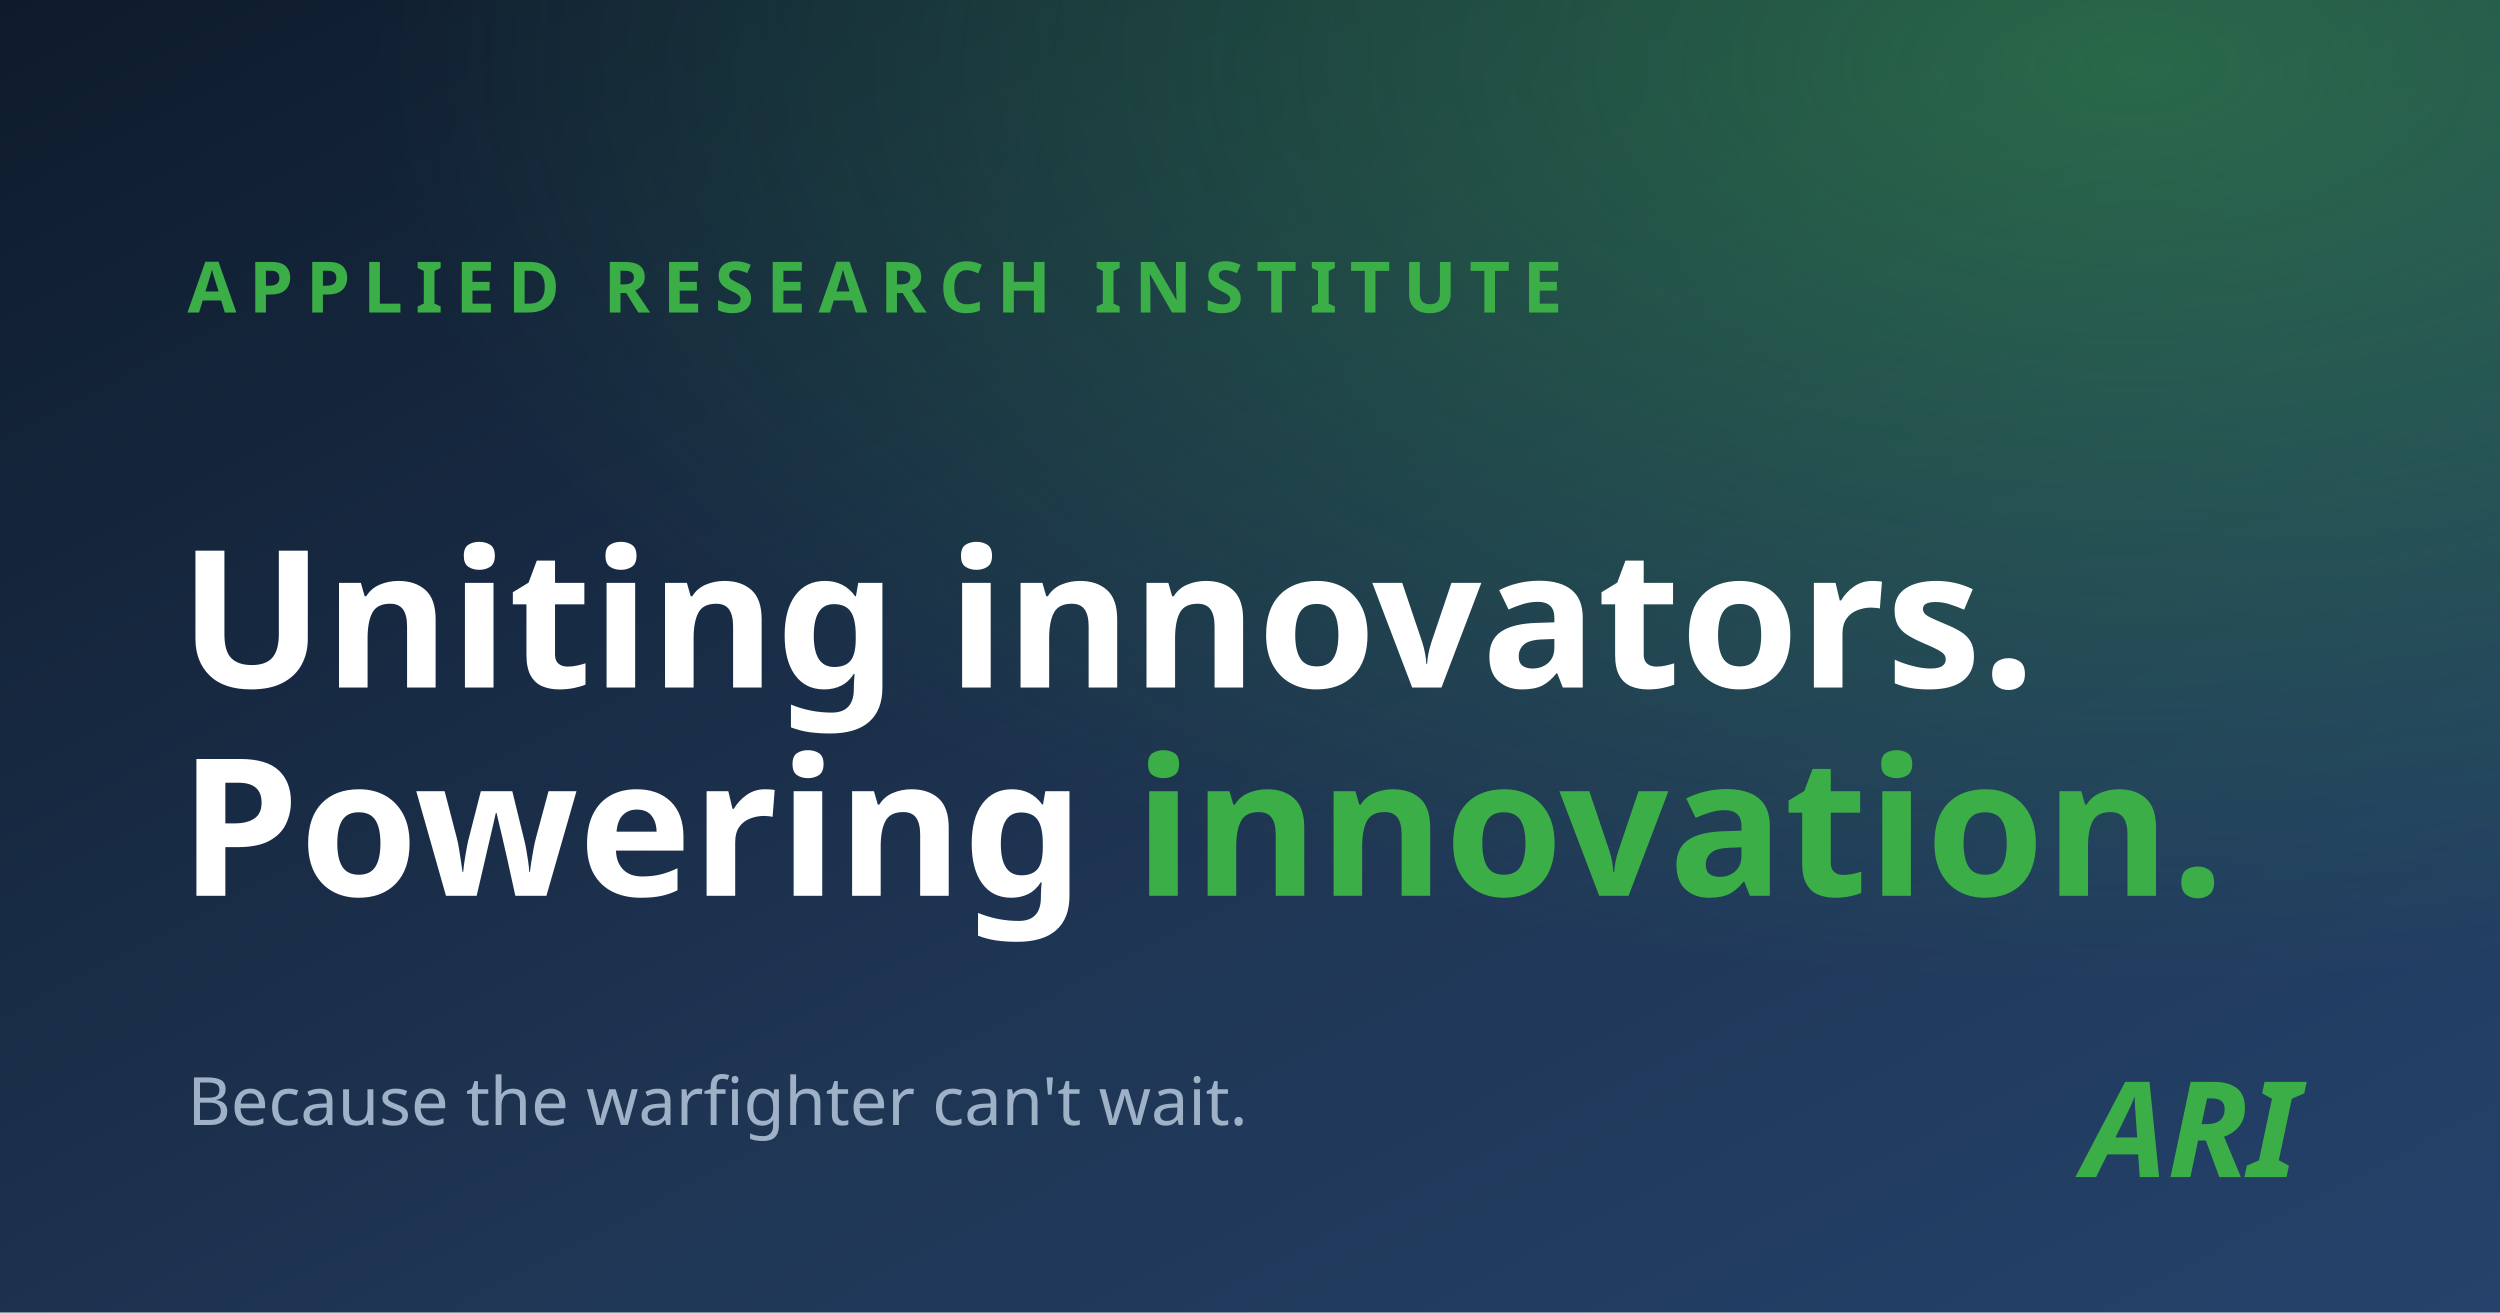
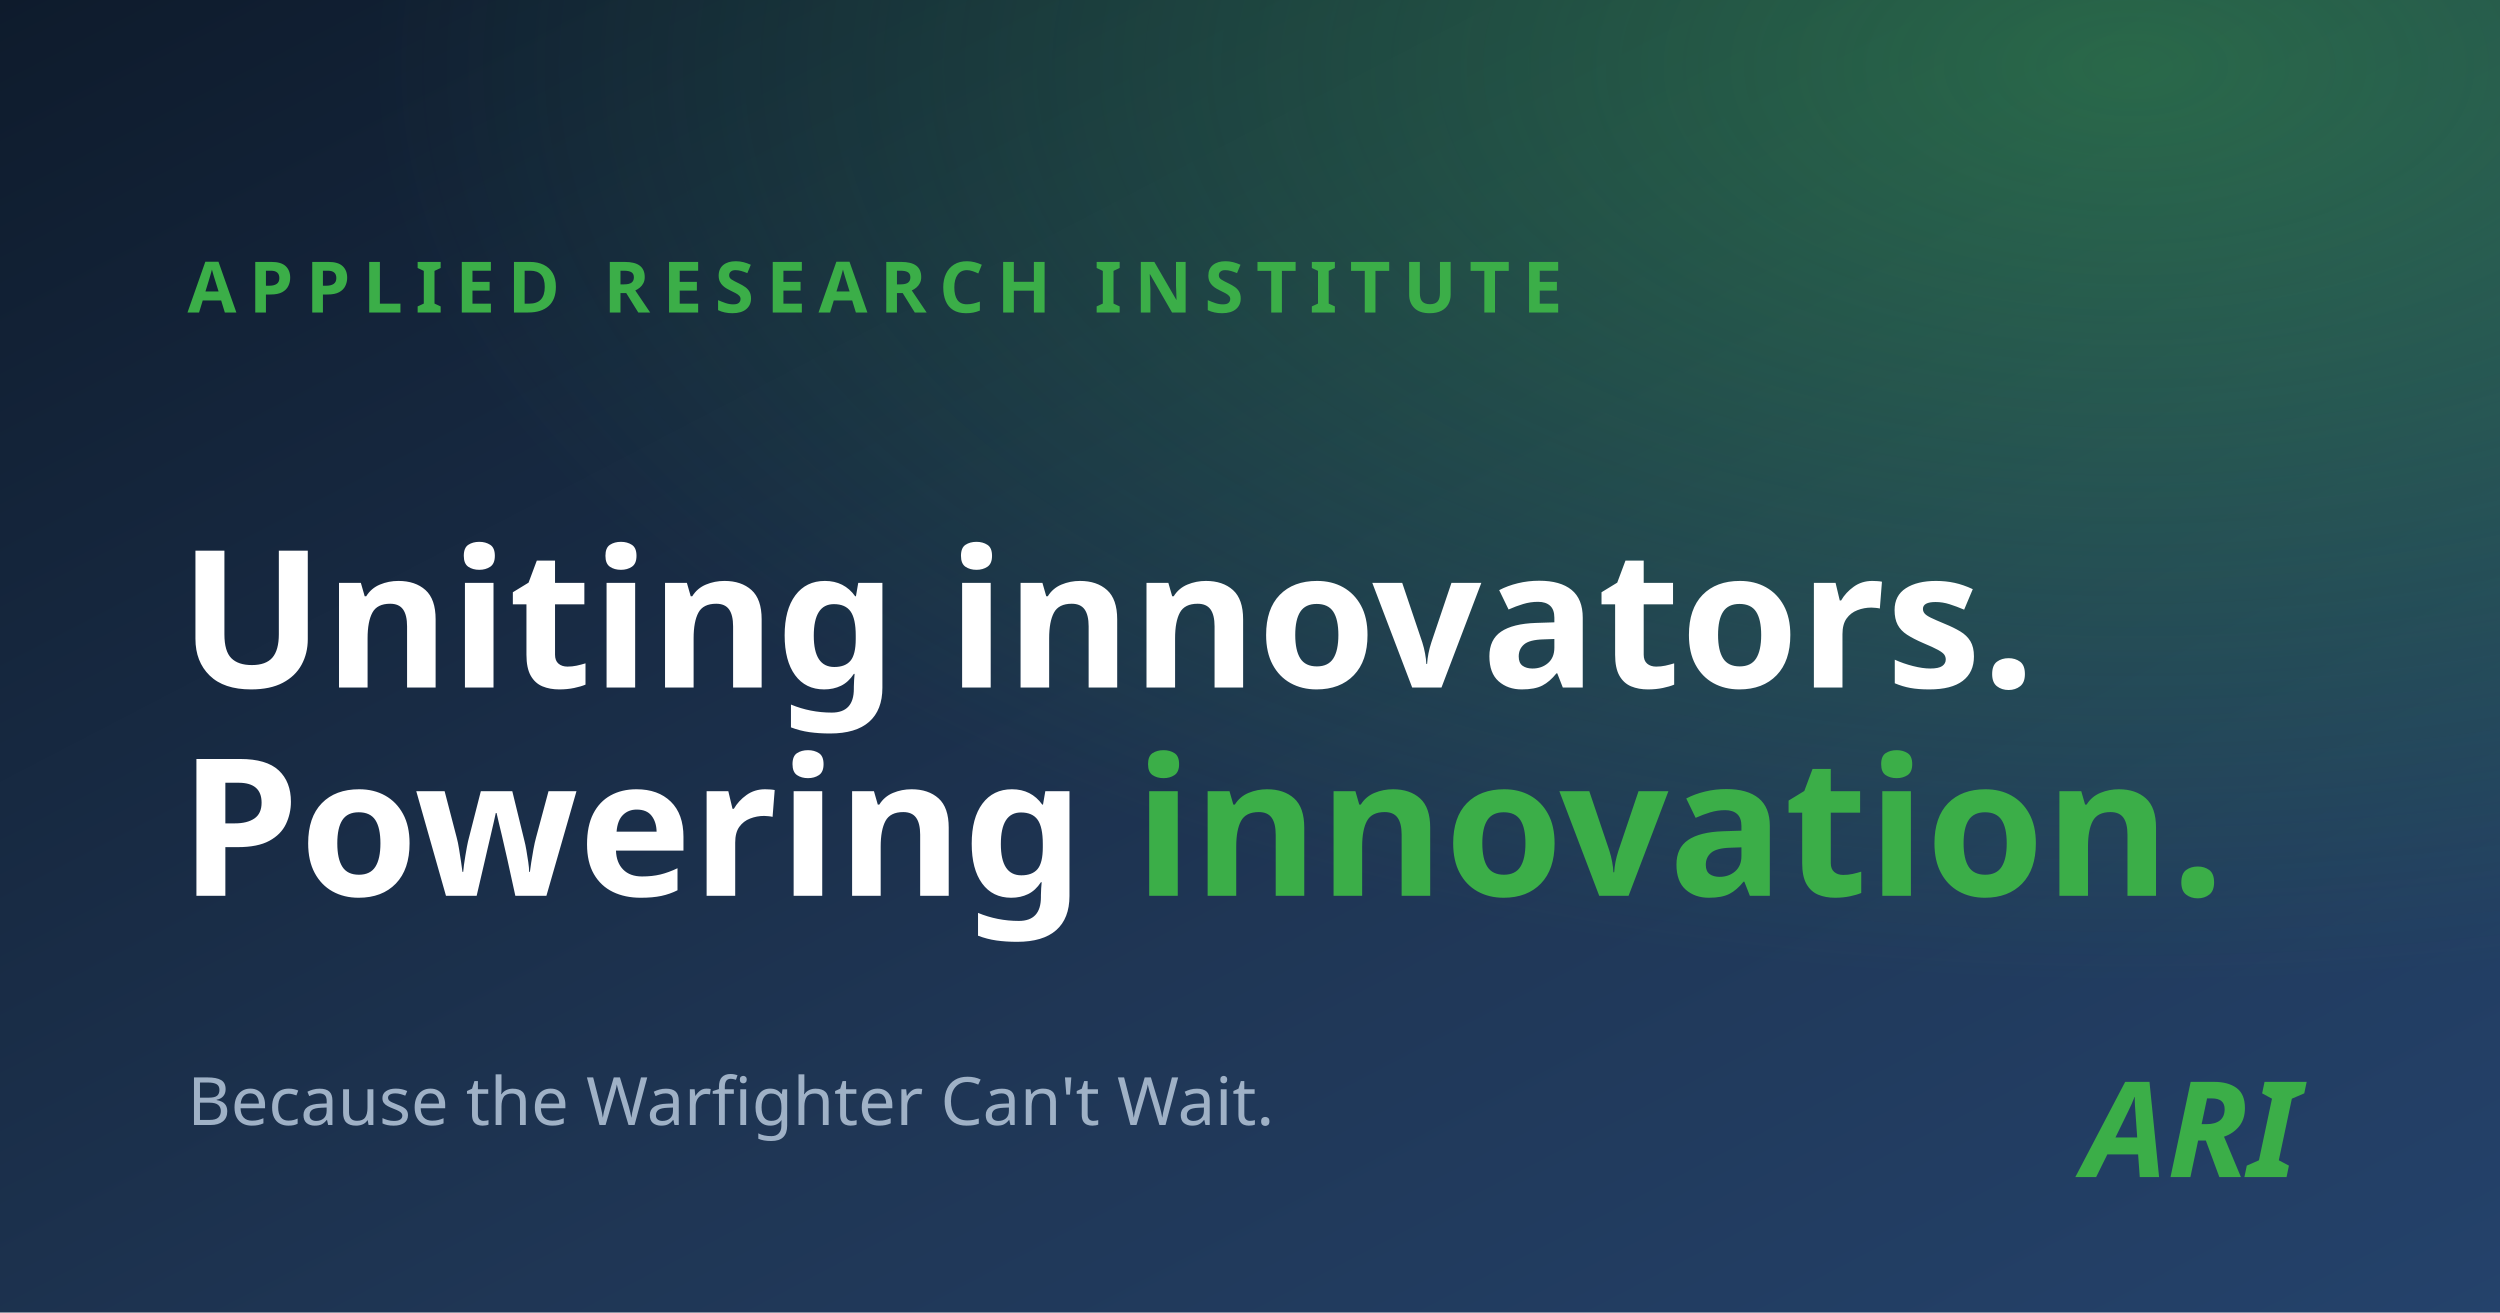
<svg xmlns="http://www.w3.org/2000/svg" viewBox="0 0 1200 630" role="img" aria-label="ARI — Applied Research Institute">
  <defs>
    <linearGradient id="bg" x1="0" y1="0" x2="1" y2="1">
      <stop offset="0" stop-color="#0E1B2C" />
      <stop offset="0.6" stop-color="#1F3655" />
      <stop offset="1" stop-color="#24426B" />
    </linearGradient>
    <radialGradient id="glow" cx="0.85" cy="0.05" r="0.7">
      <stop offset="0" stop-color="#3BAE48" stop-opacity="0.45" />
      <stop offset="1" stop-color="#3BAE48" stop-opacity="0" />
    </radialGradient>
  </defs>
  <rect width="1200" height="630" fill="url(#bg)" />
  <rect width="1200" height="630" fill="url(#glow)" />
  <text x="90" y="150" font-family="'Plus Jakarta Sans', sans-serif" font-size="34" font-weight="700" letter-spacing="6" fill="#3BAE48">APPLIED RESEARCH INSTITUTE</text>
  <text x="86" y="330" font-family="'Plus Jakarta Sans', sans-serif" font-size="92" font-weight="800" fill="#ffffff">Uniting innovators.</text>
  <text x="86" y="430" font-family="'Plus Jakarta Sans', sans-serif" font-size="92" font-weight="800" fill="#ffffff">Powering <tspan fill="#3BAE48">innovation.</tspan>
  </text>
-   <text x="90" y="540" font-family="'Plus Jakarta Sans', sans-serif" font-size="32" font-weight="500" fill="#9fb1c6">Because the warfighter can't wait.</text>
+   <text x="90" y="540" font-family="'Plus Jakarta Sans', sans-serif" font-size="32" font-weight="500" fill="#9fb1c6">Because the Warfighter Can't Wait.</text>
  <text x="1000" y="565" font-family="'Plus Jakarta Sans', sans-serif" font-size="64" font-weight="800" font-style="italic" fill="#3BAE48">ARI</text>
</svg>
